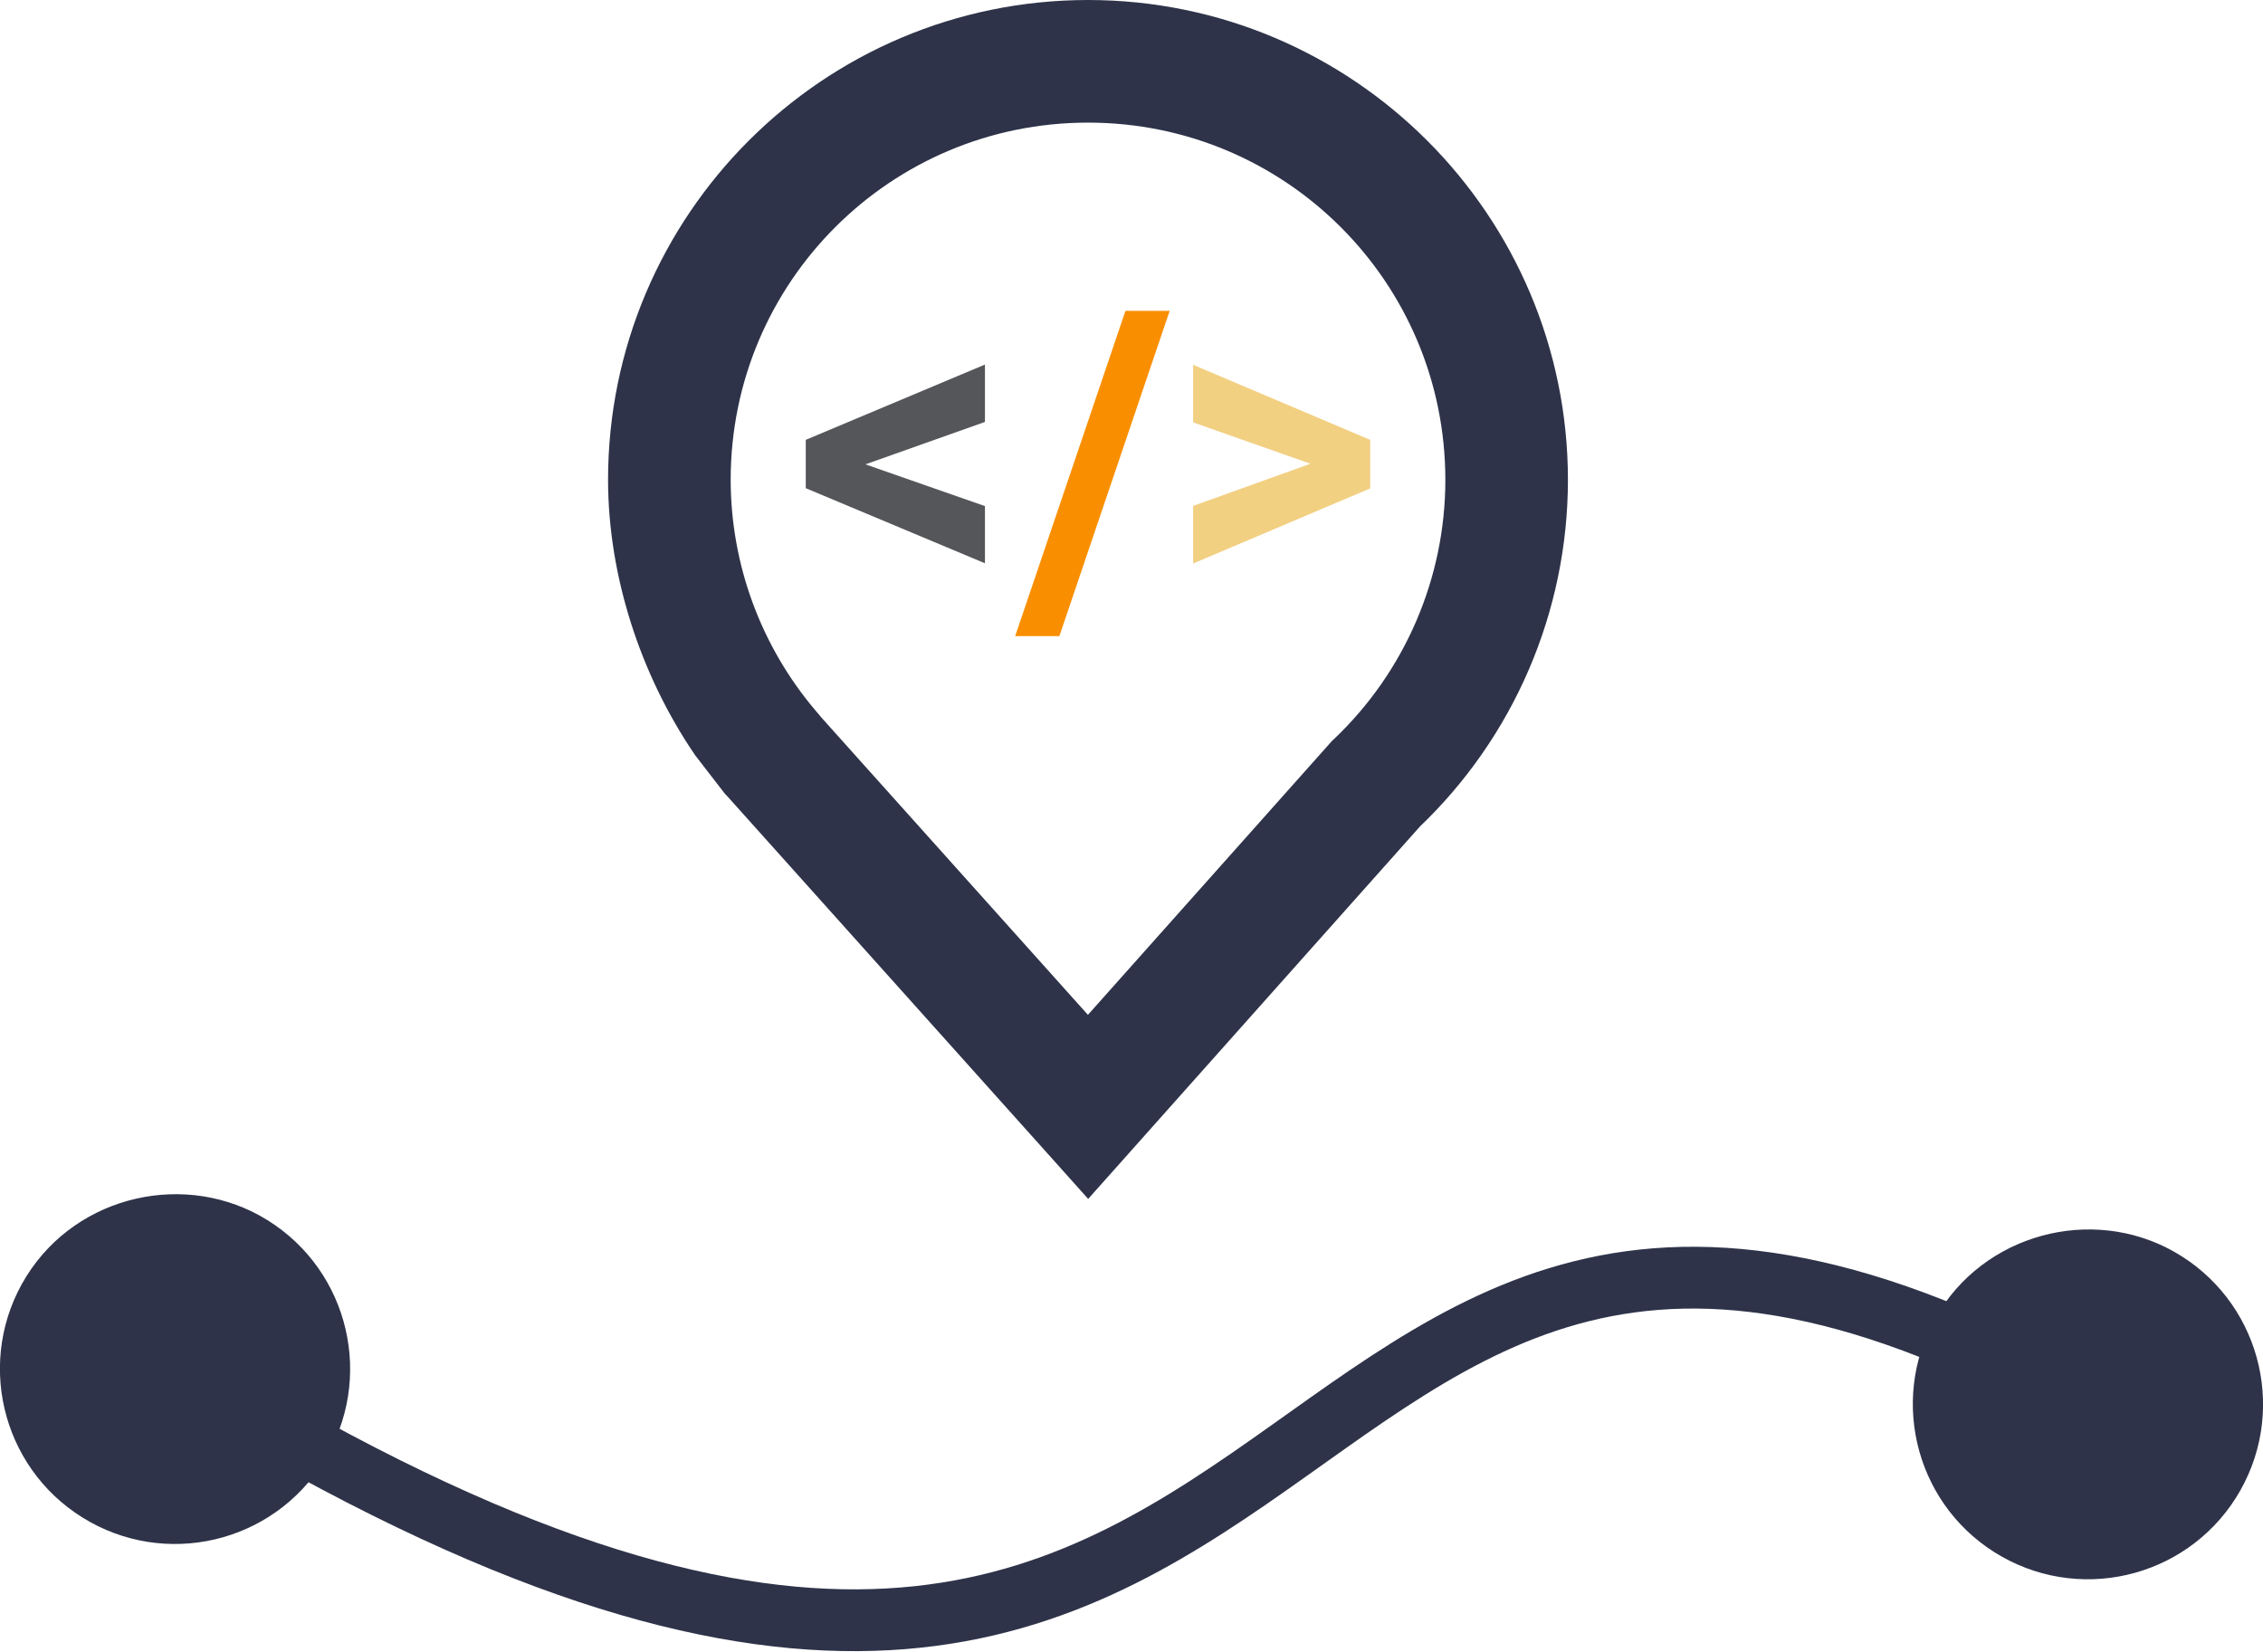
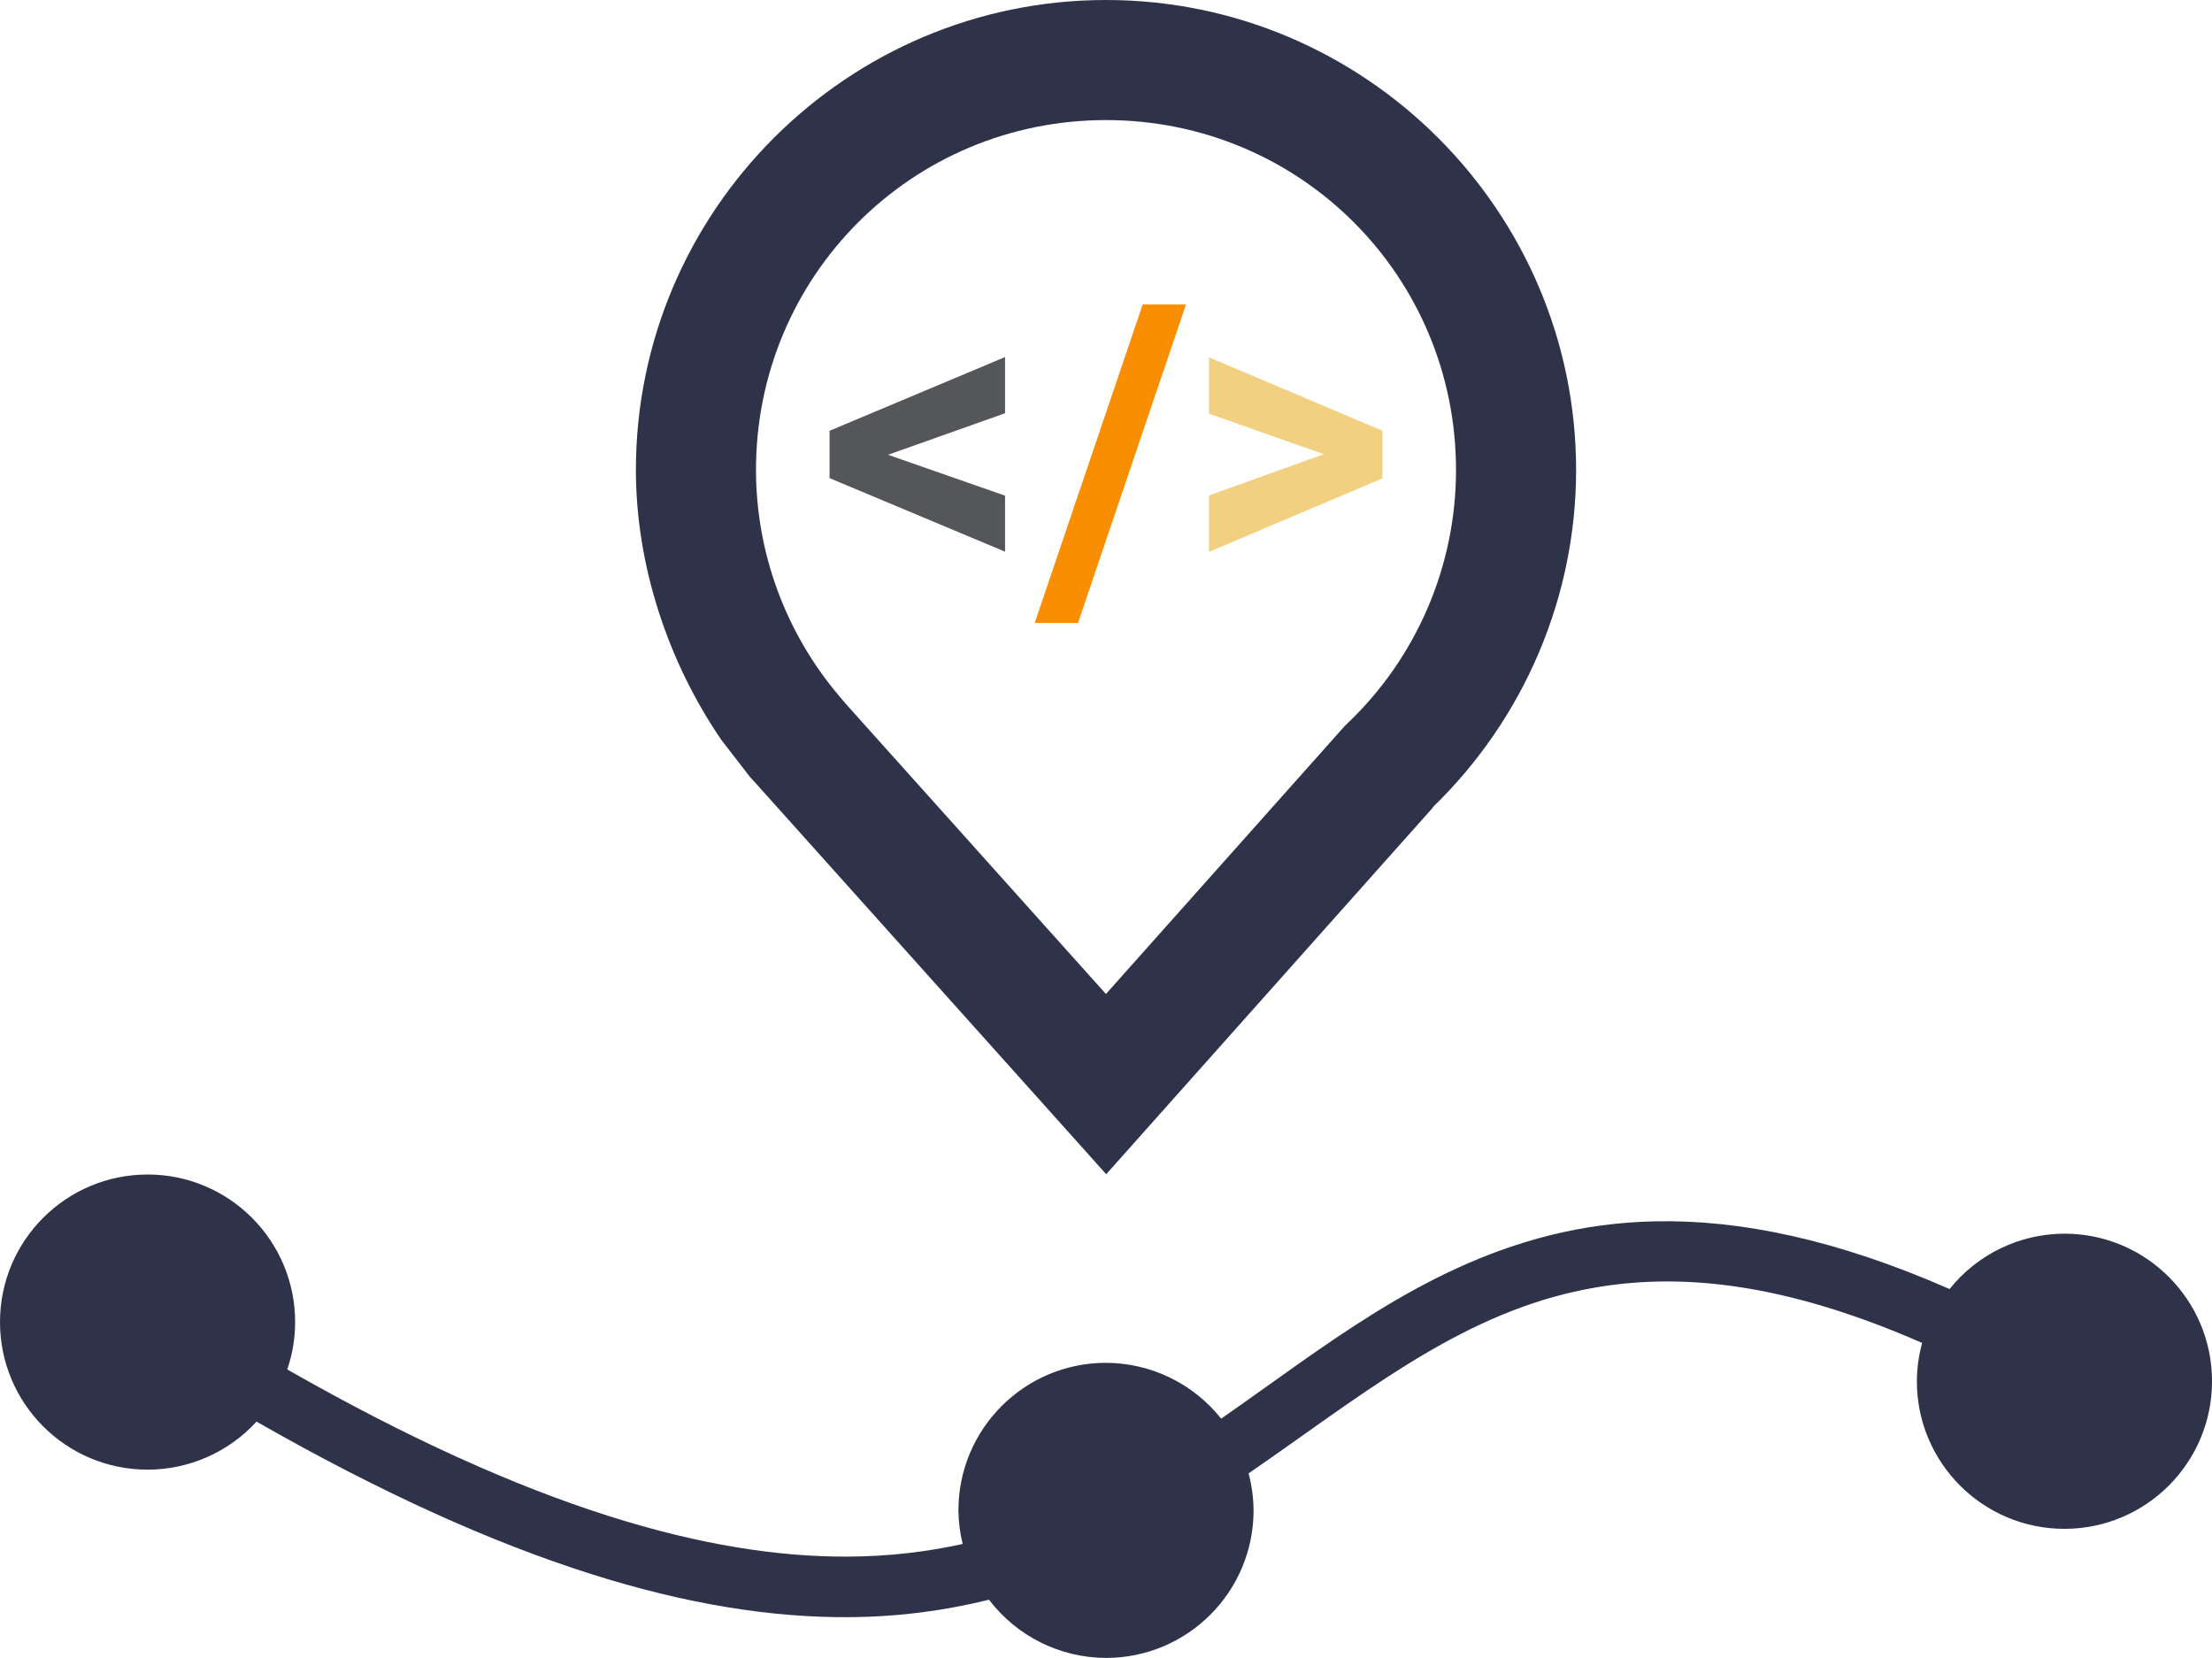
- <svg xmlns="http://www.w3.org/2000/svg" width="26.69mm" height="19.474mm" viewBox="0 0 100.877 73.602" preserveAspectRatio="xMidYMid" id="svg18">
-   <defs id="defs22">
-     <marker style="overflow:visible" id="marker2445" refX="0" refY="0" orient="auto" markerWidth="5.667" markerHeight="5.667" viewBox="0 0 5.667 5.667" preserveAspectRatio="xMidYMid">
-       <path transform="scale(0.5)" style="fill:context-stroke;fill-rule:evenodd;stroke:context-stroke;stroke-width:1pt" d="M 5,0 C 5,2.76 2.76,5 0,5 -2.76,5 -5,2.76 -5,0 c 0,-2.76 2.3,-5 5,-5 2.76,0 5,2.24 5,5 z" id="path2443" />
-     </marker>
-     <marker style="overflow:visible" id="Dot" refX="0" refY="0" orient="auto" markerWidth="5.667" markerHeight="5.667" viewBox="0 0 5.667 5.667" preserveAspectRatio="xMidYMid">
-       <path transform="scale(0.5)" style="fill:context-stroke;fill-rule:evenodd;stroke:context-stroke;stroke-width:1pt" d="M 5,0 C 5,2.76 2.76,5 0,5 -2.76,5 -5,2.76 -5,0 c 0,-2.76 2.3,-5 5,-5 2.76,0 5,2.24 5,5 z" id="Dot1" />
-     </marker>
-   </defs>
-   <g id="g3008" transform="translate(21.18754,-151.8811)">
-     <g id="g2981">
-       <path style="color:#000000;fill:none;fill-opacity:1;fill-rule:nonzero;stroke:#2e3349;stroke-width:3.311;stroke-linecap:round;stroke-dasharray:none;stroke-opacity:1;" d="m 27.317,202.838 -0.805,-0.899 -14.035,-15.658 c -0.034,-0.037 -0.068,-0.073 -0.102,-0.11 l -0.003,-0.003 -1.232,-1.595 C 8.929,181.321 7.579,177.242 7.573,173.278 v -0.003 c -7.79e-4,-10.89 8.851,-19.739 19.741,-19.739 10.889,7.5e-4 19.737,8.85 19.736,19.739 -0.002,5.416 -2.228,10.597 -6.159,14.322 l 0.064,-0.067 z m -0.005,-3.235 12.064,-13.539 0.032,-0.029 c 3.502,-3.32 5.487,-7.933 5.489,-12.759 7.28e-4,-9.724 -7.858,-17.584 -17.582,-17.585 -9.725,-7.3e-4 -17.588,7.859 -17.587,17.585 0.006,4.15 1.48,8.163 4.161,11.331 l 0.322,0.381 z" id="location" />
-       <g id="code" transform="translate(-2.45623)">
-         <path d="m 39.681,172.552 -5.227,-1.843 v -2.568 l 7.895,3.347 v 2.164 l -7.895,3.347 v -2.568 z" style="font-weight:bold;font-size:16px;font-family:Roboto;-inkscape-font-specification:'Roboto Bold';text-align:center;text-anchor:middle;fill:#f2d082;fill-opacity:1;stroke-width:1.02;stroke-linecap:round" id="path306" />
-         <path d="m 31.437,165.738 h 1.971 l -4.915,14.497 h -1.971 z" style="font-weight:bold;font-size:16px;font-family:Roboto;-inkscape-font-specification:'Roboto Bold';text-align:center;text-anchor:middle;fill:#f98f00;fill-opacity:1;stroke-width:1.02;stroke-linecap:round" id="path308" />
-         <path d="m 19.846,172.579 5.328,1.861 v 2.549 l -7.987,-3.347 v -2.155 l 7.987,-3.356 v 2.558 z" style="font-weight:bold;font-size:16px;font-family:Roboto;-inkscape-font-specification:'Roboto Bold';text-align:center;text-anchor:middle;fill:#55565a;fill-opacity:1;stroke-width:1.02;stroke-linecap:round" id="path310" />
+ <svg xmlns="http://www.w3.org/2000/svg" width="26.635mm" height="19.965mm" viewBox="0 0 100.666 75.457" preserveAspectRatio="xMidYMid" id="svg18" version="1.1">
+   <defs id="defs22" />
+   <g id="g2742" transform="translate(0.3789063)">
+     <g id="g2719" transform="translate(1.455078)">
+       <path style="color:#000000;fill:#2e3349;stroke-linecap:round;-inkscape-stroke:none" d="M 48.502,0 C 36.715,-8.8753514e-4 27.105,9.607 27.105,21.395 v 0.004 0.002 c 0.006,4.338 1.457,8.698 3.854,12.223 l 0.027,0.041 1.311,1.695 0.035,0.039 c 0.002,0.002 0.002,0.002 0.004,0.004 l 0.016,0.018 c 0.043,0.047 0.081,0.086 0.09,0.096 l 14.025,15.646 2.041,2.279 1.232,-1.383 13.588,-15.252 0.01,-0.01 0.041,-0.047 -0.01,-0.01 C 67.523,32.715 69.891,27.185 69.893,21.395 69.893,9.609 60.288,8.1177027e-4 48.502,0 Z m 0,5.465 c 8.832,6.086e-4 15.926,7.097 15.926,15.93 -0.001,4.369 -1.795,8.543 -4.965,11.551 -0.002,0.002 -0.004,0.004 -0.006,0.006 l -0.074,0.068 -10.887,12.219 -11.85,-13.219 -0.307,-0.363 c -2.428,-2.87 -3.763,-6.503 -3.769,-10.262 v -0.002 c 4.05e-4,-8.832 7.099,-15.928 15.932,-15.928 z" id="location" />
+       <g id="g2698">
+         <g id="g2679">
+           <g id="code" transform="translate(18.73131,-151.8811)">
+             <path d="m 39.681,172.552 -5.227,-1.843 v -2.568 l 7.895,3.347 v 2.164 l -7.895,3.347 v -2.568 z" style="font-weight:bold;font-size:16px;font-family:Roboto;-inkscape-font-specification:'Roboto Bold';text-align:center;text-anchor:middle;fill:#f2d082;fill-opacity:1;stroke-width:1.02;stroke-linecap:round" id="path306" />
+             <path d="m 31.437,165.738 h 1.971 l -4.915,14.497 h -1.971 z" style="font-weight:bold;font-size:16px;font-family:Roboto;-inkscape-font-specification:'Roboto Bold';text-align:center;text-anchor:middle;fill:#f98f00;fill-opacity:1;stroke-width:1.02;stroke-linecap:round" id="path308" />
+             <path d="m 19.846,172.579 5.328,1.861 v 2.549 l -7.987,-3.347 v -2.155 l 7.987,-3.356 v 2.558 z" style="font-weight:bold;font-size:16px;font-family:Roboto;-inkscape-font-specification:'Roboto Bold';text-align:center;text-anchor:middle;fill:#55565a;fill-opacity:1;stroke-width:1.02;stroke-linecap:round" id="path310" />
+           </g>
+         </g>
      </g>
    </g>
-     <path style="fill:none;fill-opacity:1;stroke:#2e3349;stroke-width:2.755;stroke-linecap:round;stroke-dasharray:none;stroke-opacity:1;marker-start:url(#Dot);marker-mid:url(#marker2445);marker-end:url(#marker2445)" d="m -13.385,212.9 c 53.833,33.481 45.386,-20.936 85.271,1.573" id="path354" />
+     <path id="path354" style="color:#000000;fill:#2e3349;stroke-linecap:round;-inkscape-stroke:none" d="m 6.336,53.455 a 6.716,6.716 0 0 0 -6.715,6.715 6.716,6.716 0 0 0 6.715,6.717 6.716,6.716 0 0 0 4.959,-2.186 c 11.431,6.532 20.006,8.939 26.941,8.9 2.313,-0.013 4.428,-0.307 6.393,-0.795 a 6.716,6.716 0 0 0 5.324,2.65 6.716,6.716 0 0 0 6.717,-6.717 6.716,6.716 0 0 0 -0.227,-1.682 c 0.002,-0.001 0.004,-0.003 0.006,-0.004 4.87,-3.35 9.1,-6.842 14.379,-8.16 4.262,-1.065 9.327,-0.813 16.268,2.227 a 6.716,6.716 0 0 0 -0.24,1.744 6.716,6.716 0 0 0 6.715,6.717 6.716,6.716 0 0 0 6.717,-6.717 6.716,6.716 0 0 0 -6.717,-6.717 6.716,6.716 0 0 0 -5.227,2.52 c -5.17,-2.27 -9.546,-3.158 -13.379,-3.082 -1.701,0.034 -3.295,0.258 -4.805,0.635 -5.905,1.475 -10.344,5.139 -14.965,8.346 a 6.716,6.716 0 0 0 -5.242,-2.541 6.716,6.716 0 0 0 -6.715,6.715 6.716,6.716 0 0 0 0.193,1.529 c -1.611,0.356 -3.333,0.566 -5.211,0.576 -6.279,0.035 -14.386,-2.159 -25.525,-8.518 a 6.716,6.716 0 0 0 0.357,-2.158 6.716,6.716 0 0 0 -6.717,-6.715 z" />
  </g>
</svg>
